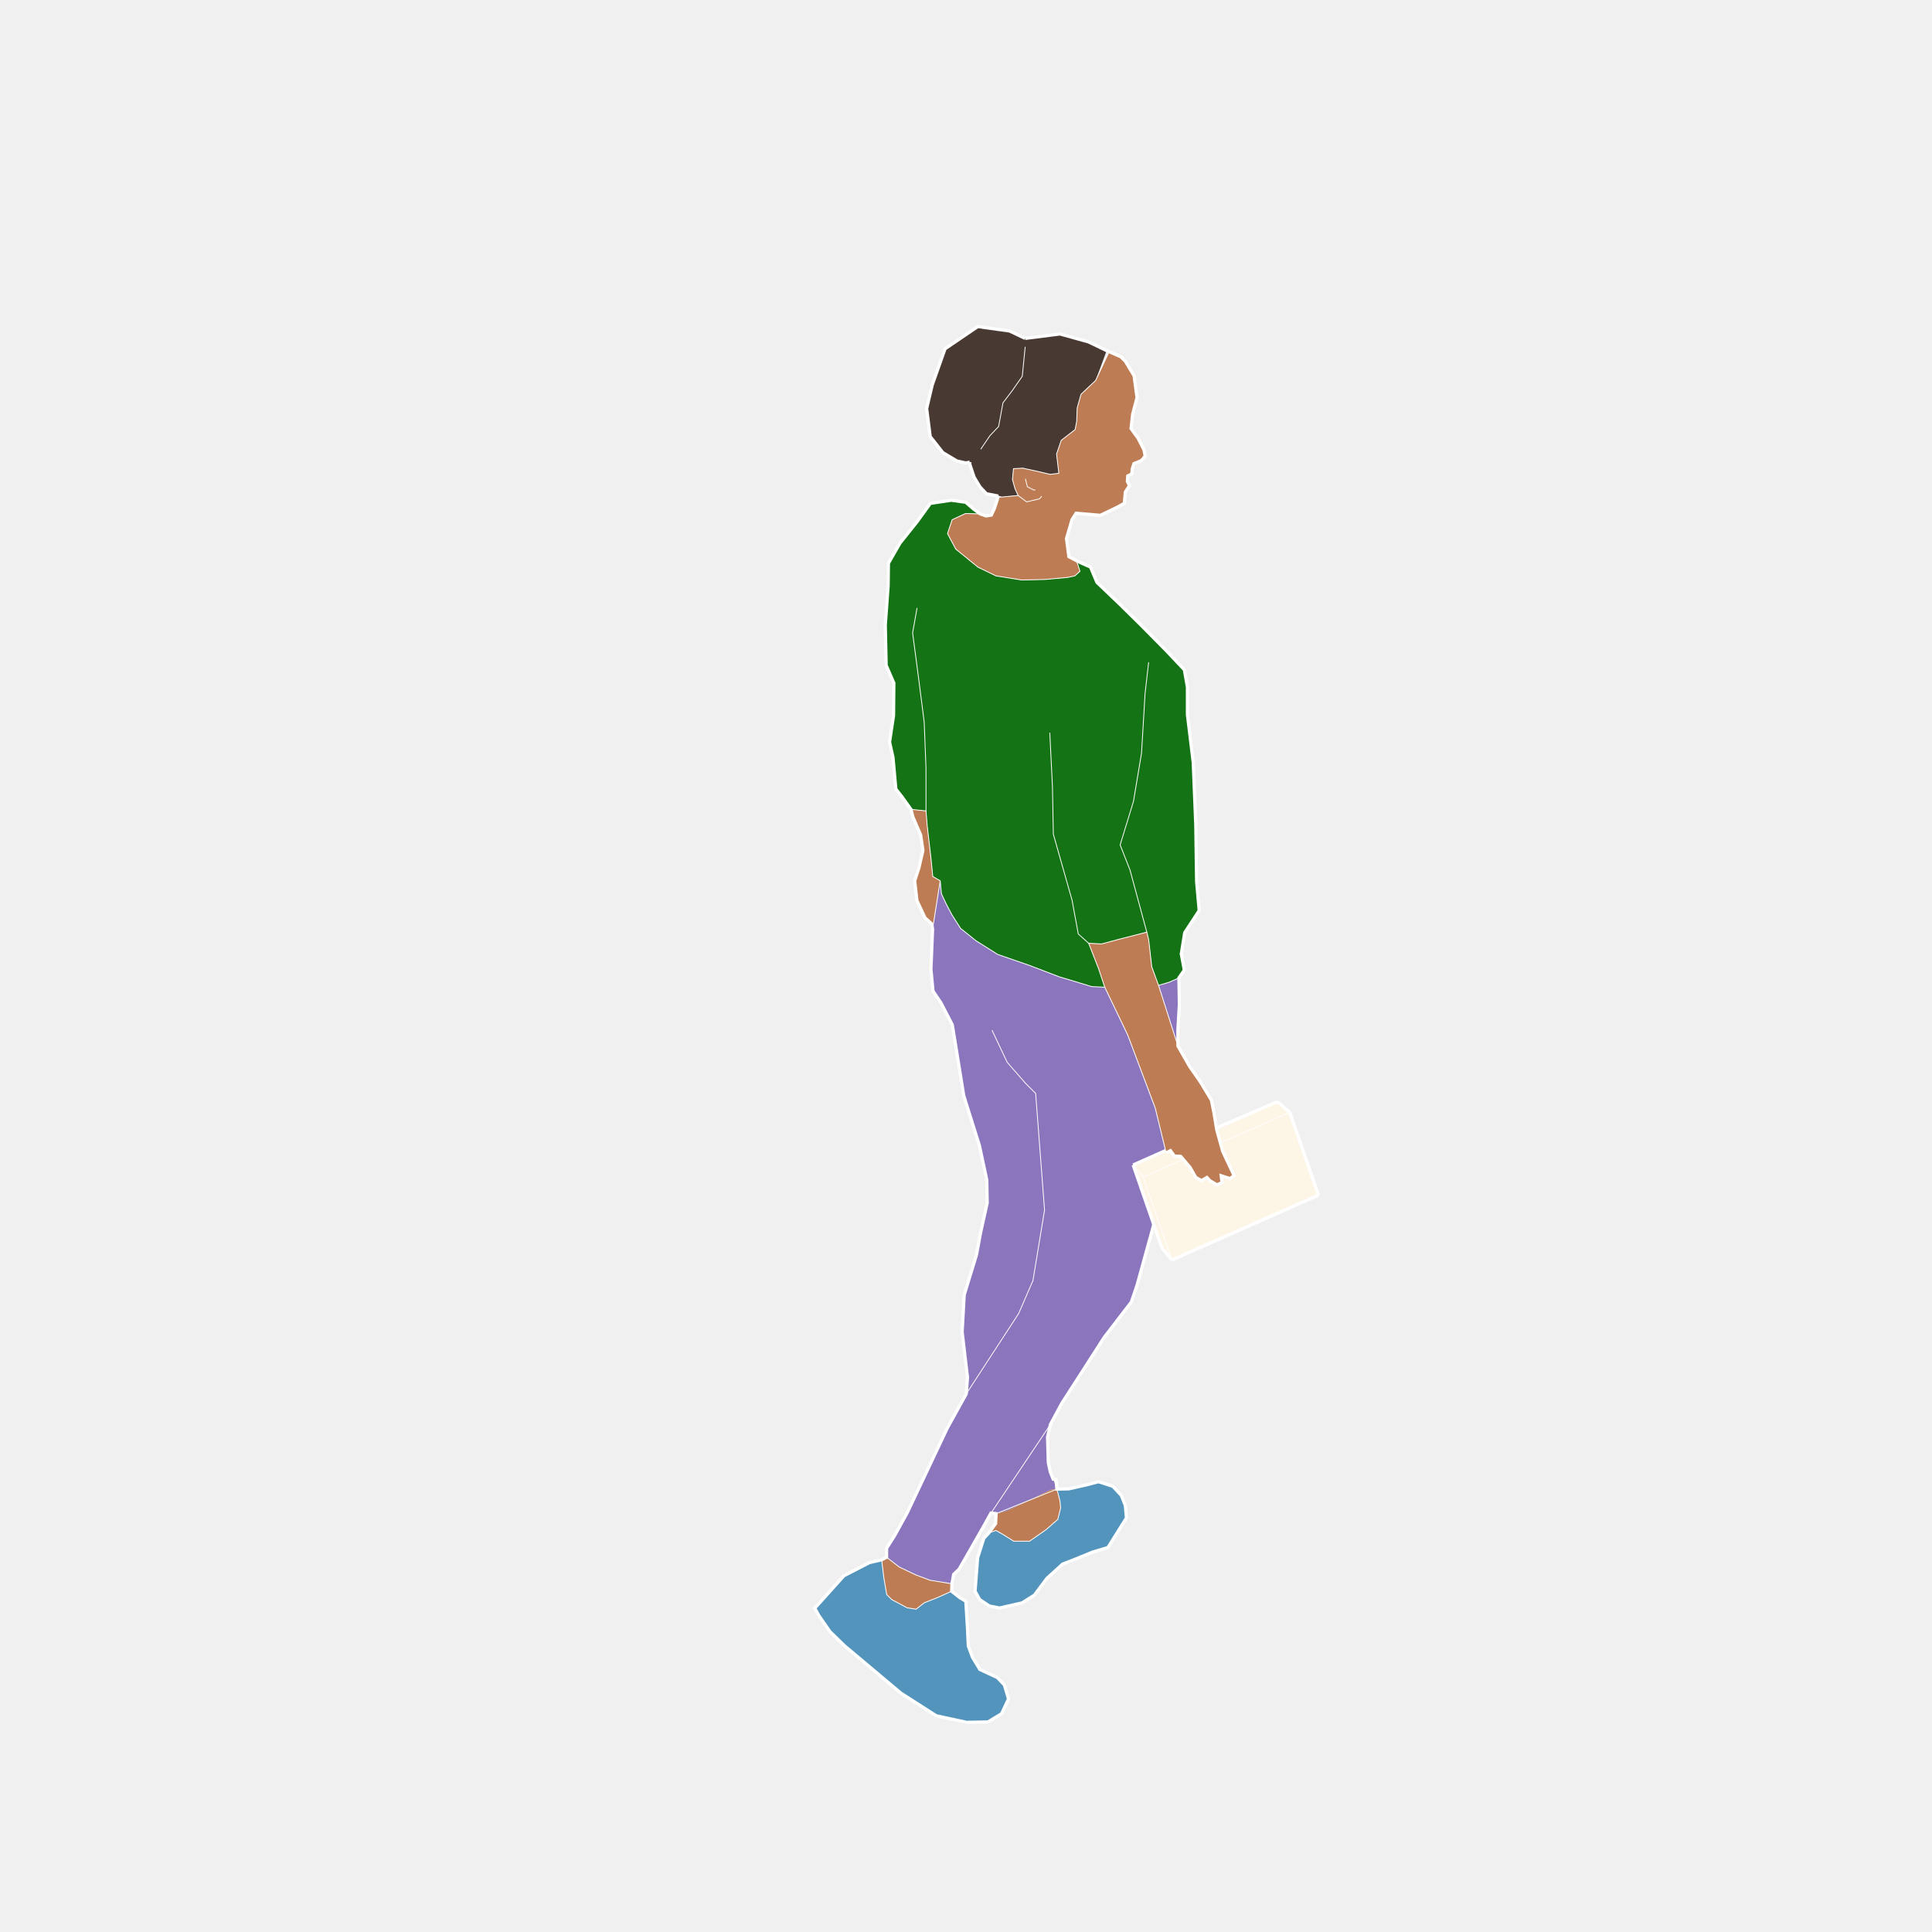
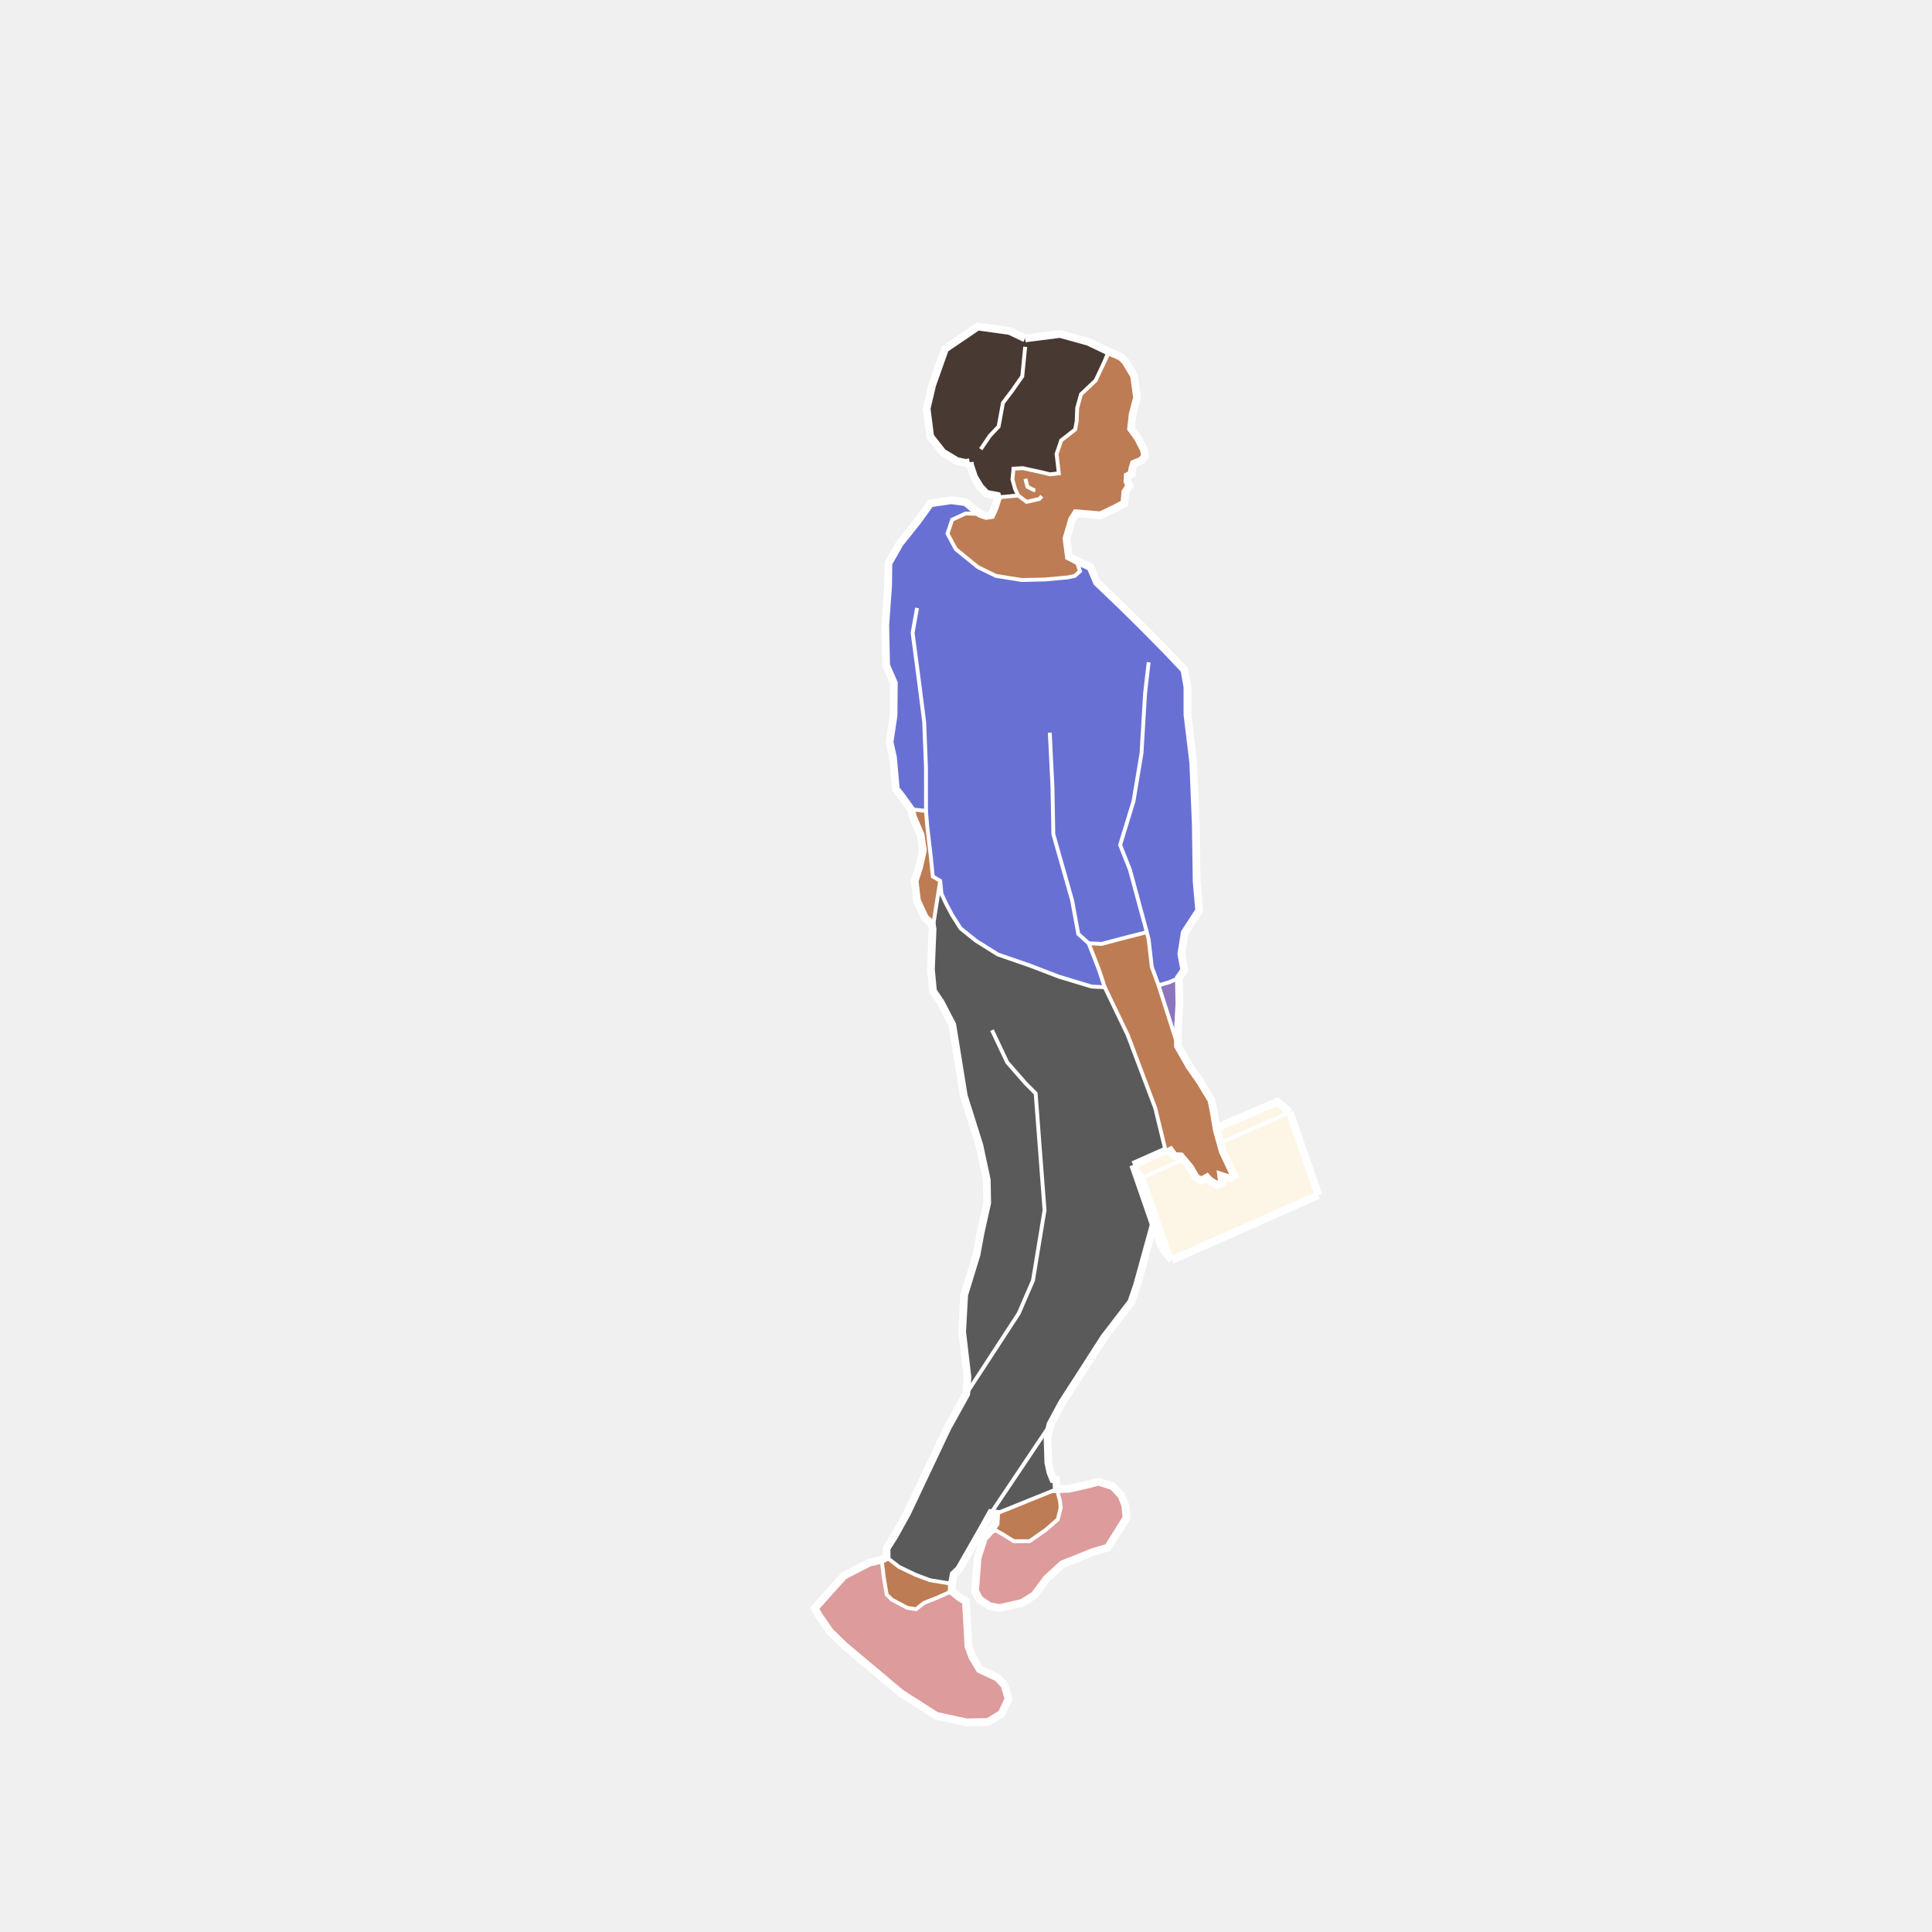
<svg xmlns="http://www.w3.org/2000/svg" version="1.1" width="120pt" height="120pt" viewBox="0 0 120 120" overflow="visible">
-   <path d="M65.999,97.15 L65.025,98.035 L64.245,99.08 L63.484,99.558 L62.085,99.877 L61.447,99.753 L60.845,99.346 L60.562,98.832 L60.721,96.76 L61.111,95.538 L61.412,95.219 L61.856,95.06 L62.256,95.282 L62.967,95.727 L63.946,95.727 L64.968,95.015 L65.702,94.371 L65.88,93.659 L65.835,93.214 L65.644,92.492 L66.388,92.474 L67.486,92.226 L68.23,92.031 L69.116,92.315 L69.647,92.881 L69.895,93.501 L69.966,94.28 L68.815,96.122 L67.858,96.406 L66.778,96.848 z" stroke="Black" stroke-width="0" fill="#5394BD" fill-opacity="1" />
-   <path d="M60.398,102.924 L60.857,103.689 L61.954,104.199 L62.387,104.658 L62.642,105.525 L62.209,106.443 L61.367,106.953 L60.041,106.979 L58.154,106.571 L55.961,105.168 L52.441,102.21 L51.549,101.343 L50.86,100.348 L50.605,99.889 L52.416,97.874 L53.997,97.058 L54.762,96.88 L54.896,97.995 L55.074,99.04 L55.386,99.351 L56.342,99.862 L56.897,99.951 L57.409,99.551 L58.254,99.218 L59.109,98.832 L59.607,99.226 L59.99,99.455 L60.092,101.139 L60.143,102.235 z" stroke="Black" stroke-width="0" fill="#5394BD" fill-opacity="1" />
+   <path d="M71.661,76.054 L71.517,76.589 L70.625,79.828 L70.268,80.873 L68.584,83.066 L67.258,85.132 L65.958,87.147 L65.243,88.473 L65.065,89.264 L65.113,90.845 L65.237,91.429 L65.414,91.872 L65.644,92.492 L65.28,92.525 L64.012,93.148 L62.545,93.837 L61.872,94.015 L61.553,93.979 L61.04,94.9 L60.261,96.264 L59.57,97.468 L59.233,97.787 L59.127,98.372 L57.765,98.15 L56.875,97.817 L55.852,97.328 L55.068,96.727 L55.068,96.166 L55.552,95.4 L56.343,93.972 L58.842,88.693 L60.015,86.577 L60.092,85.556 L59.76,82.726 L59.888,80.43 L60.653,77.931 L60.908,76.554 L61.316,74.718 L61.291,73.29 L60.832,71.147 L59.862,68.062 L59.327,64.746 L59.148,63.65 L58.434,62.273 L57.95,61.558 L57.822,60.207 L57.924,57.708 L58.398,54.709 L58.475,55.516 L58.782,56.169 L59.128,56.822 L59.666,57.667 L60.627,58.436 L61.971,59.281 L63.969,59.972 L65.775,60.664 L67.811,61.279 L68.618,61.317 L70.041,64.278 L71.753,68.821 L72.396,71.462 L70.381,72.358 z" stroke="Black" stroke-width="0" fill="#5A5A5A" fill-opacity="1" />
+   <path d="M74.272,51.215 L74.325,54.758 L74.484,56.556 L73.585,57.931 L73.373,59.253 L73.56,60.252 L73.223,60.742 L72.614,61.01 L71.96,61.202 L71.538,60.049 L71.346,58.359 L71.231,57.898 L69.578,58.32 L68.426,58.628 L67.619,58.589 L68.234,60.165 L68.618,61.317 L67.811,61.279 L65.775,60.664 L63.969,59.972 L61.971,59.281 L60.627,58.436 L59.666,57.667 L59.128,56.822 L58.782,56.169 L58.475,55.516 L58.398,54.709 L57.937,54.44 L57.822,53.287 L57.591,51.29 L57.515,50.367 L56.58,50.269 L55.996,49.455 L55.642,49.012 L55.465,47.046 L55.252,46.09 L55.5,44.443 L55.518,42.424 L55.04,41.326 L54.986,38.828 L55.164,36.384 L55.181,34.985 L55.89,33.746 L56.952,32.417 L57.377,31.833 L57.785,31.266 L59.078,31.071 L59.981,31.195 L60.477,31.62 L60.884,31.921 L59.971,31.895 L59.139,32.279 L58.851,33.144 L59.363,34.104 L60.74,35.225 L61.86,35.769 L63.461,36.025 L64.902,35.993 L66.311,35.865 L66.759,35.769 L67.079,35.481 L66.864,34.822 L67.092,34.94 L67.73,35.216 L68.134,36.172 L69.536,37.511 L70.875,38.829 L72.421,40.395 L73.564,41.601 L73.754,42.68 L73.754,44.393 L74.114,47.355 z" stroke="Black" stroke-width="0" fill="#6970D4" fill-opacity="1" />
+   <path d="M65.999,97.15 L65.025,98.035 L64.245,99.08 L63.484,99.558 L62.085,99.877 L61.447,99.753 L60.845,99.346 L60.562,98.832 L60.721,96.76 L61.111,95.538 L61.412,95.219 L61.856,95.06 L62.256,95.282 L62.967,95.727 L63.946,95.727 L64.968,95.015 L65.702,94.371 L65.88,93.659 L65.835,93.214 L65.644,92.492 L66.388,92.474 L67.486,92.226 L68.23,92.031 L69.116,92.315 L69.647,92.881 L69.895,93.501 L69.966,94.28 L68.815,96.122 L67.858,96.406 L66.778,96.848 z" stroke="Black" stroke-width="0" fill="#DD9B9B" fill-opacity="1" />
+   <path d="M60.398,102.924 L60.857,103.689 L61.954,104.199 L62.387,104.658 L62.642,105.525 L62.209,106.443 L61.367,106.953 L60.041,106.979 L58.154,106.571 L55.961,105.168 L52.441,102.21 L51.549,101.343 L50.86,100.348 L50.605,99.889 L52.416,97.874 L53.997,97.058 L54.762,96.88 L54.896,97.995 L55.074,99.04 L55.386,99.351 L56.342,99.862 L56.897,99.951 L57.409,99.551 L58.254,99.218 L59.109,98.832 L59.607,99.226 L59.99,99.455 L60.092,101.139 L60.143,102.235 z" stroke="Black" stroke-width="0" fill="#DD9B9B" fill-opacity="1" />
  <path d="M72.788,78.263 L72.162,77.501 L70.381,72.358 L72.396,71.462 L72.698,71.47 L72.946,71.806 L73.336,71.824 L73.92,72.515 L74.274,73.135 L74.628,73.329 L74.965,73.135 L75.142,73.329 L75.585,73.595 L75.904,73.453 L75.85,73.028 L76.4,73.205 L76.651,73.014 L75.947,71.514 L75.58,70.198 L79.343,68.43 L80.11,69.086 L81.891,74.228 z" stroke="Black" stroke-width="0" fill="#FDF5E6" fill-opacity="1" />
  <path d="M73.223,60.742 L73.254,62.364 L73.162,63.955 L73.162,64.965 L71.96,61.202 L72.614,61.01 z" stroke="Black" stroke-width="0" fill="#8B75BD" fill-opacity="1" />
-   <path d="M71.661,76.054 L71.517,76.589 L70.625,79.828 L70.268,80.873 L68.584,83.066 L67.258,85.132 L65.958,87.147 L65.243,88.473 L65.065,89.264 L65.113,90.845 L65.237,91.429 L65.414,91.872 L65.644,92.492 L65.28,92.525 L64.012,93.148 L62.545,93.837 L61.872,94.015 L61.553,93.979 L61.04,94.9 L60.261,96.264 L59.57,97.468 L59.233,97.787 L59.127,98.372 L57.765,98.15 L56.875,97.817 L55.852,97.328 L55.068,96.727 L55.068,96.166 L55.552,95.4 L56.343,93.972 L58.842,88.693 L60.015,86.577 L60.092,85.556 L59.76,82.726 L59.888,80.43 L60.653,77.931 L60.908,76.554 L61.316,74.718 L61.291,73.29 L60.832,71.147 L59.862,68.062 L59.327,64.746 L59.148,63.65 L58.434,62.273 L57.95,61.558 L57.822,60.207 L57.924,57.708 L58.398,54.709 L58.475,55.516 L58.782,56.169 L59.128,56.822 L59.666,57.667 L60.627,58.436 L61.971,59.281 L63.969,59.972 L65.775,60.664 L67.811,61.279 L68.618,61.317 L70.041,64.278 L71.753,68.821 L72.396,71.462 L70.381,72.358 z" stroke="Black" stroke-width="0" fill="#8B75BD" fill-opacity="1" />
-   <path d="M74.272,51.215 L74.325,54.758 L74.484,56.556 L73.585,57.931 L73.373,59.253 L73.56,60.252 L73.223,60.742 L72.614,61.01 L71.96,61.202 L71.538,60.049 L71.346,58.359 L71.231,57.898 L69.578,58.32 L68.426,58.628 L67.619,58.589 L68.234,60.165 L68.618,61.317 L67.811,61.279 L65.775,60.664 L63.969,59.972 L61.971,59.281 L60.627,58.436 L59.666,57.667 L59.128,56.822 L58.782,56.169 L58.475,55.516 L58.398,54.709 L57.937,54.44 L57.822,53.287 L57.591,51.29 L57.515,50.367 L56.58,50.269 L55.996,49.455 L55.642,49.012 L55.465,47.046 L55.252,46.09 L55.5,44.443 L55.518,42.424 L55.04,41.326 L54.986,38.828 L55.164,36.384 L55.181,34.985 L55.89,33.746 L56.952,32.417 L57.377,31.833 L57.785,31.266 L59.078,31.071 L59.981,31.195 L60.477,31.62 L60.884,31.921 L59.971,31.895 L59.139,32.279 L58.851,33.144 L59.363,34.104 L60.74,35.225 L61.86,35.769 L63.461,36.025 L64.902,35.993 L66.311,35.865 L66.759,35.769 L67.079,35.481 L66.864,34.822 L67.092,34.94 L67.73,35.216 L68.134,36.172 L69.536,37.511 L70.875,38.829 L72.421,40.395 L73.564,41.601 L73.754,42.68 L73.754,44.393 L74.114,47.355 z" stroke="Black" stroke-width="0" fill="#147314" fill-opacity="1" />
  <path d="M61.928,30.795 L61.269,30.668 L60.87,30.245 L60.503,29.638 L60.246,28.87 L59.995,28.757 L59.437,28.635 L58.561,28.111 L57.776,27.116 L57.555,25.373 L57.903,23.905 L58.698,21.664 L60.731,20.283 L62.707,20.558 L63.672,21.018 L65.838,20.743 L67.602,21.232 L68.736,21.777 L68.052,23.631 L67.144,24.488 L66.907,25.335 L66.875,26.167 L66.779,26.679 L65.914,27.352 L65.626,28.2 L65.766,29.398 L65.222,29.462 L64.55,29.302 L63.525,29.078 L62.949,29.11 L62.885,29.782 L63.045,30.358 L63.237,30.775 L62.212,30.871 z" stroke="Black" stroke-width="0" fill="#483933" fill-opacity="1" />
+   <path d="M66.864,34.822 L67.079,35.481 L66.759,35.769 L66.311,35.865 L64.902,35.993 L63.461,36.025 L61.86,35.769 L60.74,35.225 L59.363,34.104 L58.851,33.144 L59.139,32.279 L59.971,31.895 L60.884,31.921 L61.256,32.045 L61.575,31.992 L61.769,31.567 L61.964,30.965 L62.212,30.871 L63.237,30.775 L63.045,30.358 L62.885,29.782 L62.949,29.11 L63.525,29.078 L64.55,29.302 L65.222,29.462 L65.766,29.398 L65.626,28.2 L65.914,27.352 L66.779,26.679 L66.875,26.167 L66.907,25.335 L67.144,24.488 L68.052,23.631 L68.893,21.845 L69.613,22.158 L69.901,22.44 L70.44,23.339 L70.623,24.698 L70.351,25.729 L70.253,26.617 L70.689,27.222 L71.056,27.94 L71.128,28.33 L70.896,28.606 L70.429,28.798 L70.323,29.138 L70.301,29.435 L70.046,29.563 L70.025,29.903 L70.153,30.158 L69.898,30.562 L69.834,31.263 L69.366,31.518 L68.346,32.007 L66.837,31.879 L66.582,32.283 L66.242,33.452 L66.391,34.578 z" stroke="Black" stroke-width="0" fill="#BD7C54" fill-opacity="1" />
  <path d="M71.96,61.202 L73.162,64.965 L73.897,66.25 L74.539,67.168 L75.243,68.331 L75.396,69.096 L75.58,70.198 L75.947,71.514 L76.651,73.014 L76.4,73.205 L75.85,73.028 L75.904,73.453 L75.585,73.595 L75.142,73.329 L74.965,73.135 L74.628,73.329 L74.274,73.135 L73.92,72.515 L73.336,71.824 L72.946,71.806 L72.698,71.47 L72.432,71.611 L71.753,68.821 L70.041,64.278 L68.618,61.317 L68.234,60.165 L67.619,58.589 L68.426,58.628 L69.578,58.32 L71.231,57.898 L71.346,58.359 L71.538,60.049 z" stroke="Black" stroke-width="0" fill="#BD7C54" fill-opacity="1" />
+   <path d="M56.952,55.937 L56.811,54.714 L57.076,53.9 L57.324,52.819 L57.183,51.863 L56.704,50.747 L56.58,50.269 L57.515,50.367 L57.591,51.29 L57.822,53.287 L57.937,54.44 L58.398,54.709 L57.924,57.708 L57.873,57.389 L57.448,56.999 z" stroke="Black" stroke-width="0" fill="#BD7C54" fill-opacity="1" />
  <path d="M64.968,95.015 L63.946,95.727 L62.967,95.727 L62.256,95.282 L61.856,95.06 L61.412,95.219 L61.837,94.635 L61.872,94.015 L62.545,93.837 L64.012,93.148 L65.28,92.525 L65.644,92.492 L65.835,93.214 L65.88,93.659 L65.702,94.371 z" stroke="Black" stroke-width="0" fill="#BD7C54" fill-opacity="1" />
-   <path d="M56.952,55.937 L56.811,54.714 L57.076,53.9 L57.324,52.819 L57.183,51.863 L56.704,50.747 L56.58,50.269 L57.515,50.367 L57.591,51.29 L57.822,53.287 L57.937,54.44 L58.398,54.709 L57.924,57.708 L57.873,57.389 L57.448,56.999 z" stroke="Black" stroke-width="0" fill="#BD7C54" fill-opacity="1" />
-   <path d="M66.864,34.822 L67.079,35.481 L66.759,35.769 L66.311,35.865 L64.902,35.993 L63.461,36.025 L61.86,35.769 L60.74,35.225 L59.363,34.104 L58.851,33.144 L59.139,32.279 L59.971,31.895 L60.884,31.921 L61.256,32.045 L61.575,31.992 L61.769,31.567 L61.964,30.965 L62.212,30.871 L63.237,30.775 L63.045,30.358 L62.885,29.782 L62.949,29.11 L63.525,29.078 L64.55,29.302 L65.222,29.462 L65.766,29.398 L65.626,28.2 L65.914,27.352 L66.779,26.679 L66.875,26.167 L66.907,25.335 L67.144,24.488 L68.052,23.631 L68.893,21.845 L69.613,22.158 L69.901,22.44 L70.44,23.339 L70.623,24.698 L70.351,25.729 L70.253,26.617 L70.689,27.222 L71.056,27.94 L71.128,28.33 L70.896,28.606 L70.429,28.798 L70.323,29.138 L70.301,29.435 L70.046,29.563 L70.025,29.903 L70.153,30.158 L69.898,30.562 L69.834,31.263 L69.366,31.518 L68.346,32.007 L66.837,31.879 L66.582,32.283 L66.242,33.452 L66.391,34.578 z" stroke="Black" stroke-width="0" fill="#BD7C54" fill-opacity="1" />
  <path d="M54.896,97.995 L54.762,96.88 L55.068,96.727 L55.852,97.328 L56.875,97.817 L57.765,98.15 L59.127,98.372 L59.109,98.832 L58.254,99.218 L57.409,99.551 L56.897,99.951 L56.342,99.862 L55.386,99.351 L55.074,99.04 z" stroke="Black" stroke-width="0" fill="#BD7C54" fill-opacity="1" />
-   <path d="M61.553,93.979 L65.244,88.473" stroke="#FFFFFF" stroke-width="0.05" fill="none" />
-   <path d="M60.884,31.921 L59.971,31.895 L59.139,32.279 L58.851,33.144 L59.363,34.104 L60.74,35.225 L61.86,35.769 L63.461,36.025 L64.902,35.993 L66.311,35.865 L66.759,35.769 L67.079,35.481 L66.864,34.822" stroke="#FFFFFF" stroke-width="0.05" fill="none" />
-   <path d="M60.916,27.901 L61.486,27.061 L62.026,26.491 L62.296,25.021 L62.866,24.271 L63.496,23.371 L63.676,21.541" stroke="#FFFFFF" stroke-width="0.05" fill="none" />
-   <path d="M68.893,21.845 L68.052,23.631 L67.144,24.488 L66.907,25.335 L66.875,26.167 L66.779,26.679 L65.914,27.352 L65.626,28.2 L65.766,29.398 L65.222,29.462 L64.55,29.302 L63.525,29.078 L62.949,29.11 L62.885,29.782 L63.045,30.358 L63.237,30.775 L62.212,30.871 L61.928,30.795" stroke="#FFFFFF" stroke-width="0.05" fill="none" />
-   <path d="M67.619,58.589 L66.974,58.01 L66.587,55.908 L65.425,51.814 L65.37,48.881 L65.204,45.507" stroke="#FFFFFF" stroke-width="0.05" fill="none" />
-   <path d="M54.762,96.88 L54.896,97.995 L55.074,99.04 L55.386,99.351 L56.342,99.862 L56.897,99.951 L57.409,99.551 L58.254,99.218 L59.109,98.832" stroke="#FFFFFF" stroke-width="0.05" fill="none" />
-   <path d="M70.381,72.358 L71.007,73.121" stroke="#FFFFFF" stroke-width="0.05" fill="none" />
-   <path d="M73.223,60.742 L72.614,61.01 L71.961,61.202 L71.538,60.049 L71.346,58.359 L71.231,57.898 L69.578,58.32 L68.426,58.628 L67.619,58.589 L68.234,60.165 L68.618,61.317 L67.811,61.279 L65.775,60.664 L63.969,59.972 L61.971,59.281 L60.627,58.436 L59.666,57.667 L59.128,56.822 L58.782,56.169 L58.475,55.516 L58.398,54.709 L57.937,54.44 L57.822,53.287 L57.591,51.29 L57.515,50.367 L56.58,50.269" stroke="#FFFFFF" stroke-width="0.05" fill="none" />
-   <path d="M55.068,96.727 L55.852,97.328 L56.875,97.817 L57.765,98.15 L59.127,98.372" stroke="#FFFFFF" stroke-width="0.05" fill="none" />
-   <path d="M61.872,94.015 L65.644,92.492" stroke="#FFFFFF" stroke-width="0.05" fill="none" />
-   <path d="M71.345,41.136 L71.123,43.072 L70.902,46.779 L70.404,49.767 L69.574,52.478 L70.183,54.027 L71.231,57.898" stroke="#FFFFFF" stroke-width="0.05" fill="none" />
-   <path d="M57.515,50.367 L57.514,47.664 L57.403,44.843 L57.071,42.243 L56.684,39.31 L56.96,37.761" stroke="#FFFFFF" stroke-width="0.05" fill="none" />
-   <path d="M57.924,57.708 L58.398,54.709" stroke="#FFFFFF" stroke-width="0.05" fill="none" />
-   <path d="M61.615,63.986 L62.556,65.978 L63.717,67.306 L64.326,67.914 L64.879,75.162 L64.16,79.532 L63.275,81.579 L60.015,86.577" stroke="#FFFFFF" stroke-width="0.05" fill="none" />
-   <path d="M71.007,73.121 L72.788,78.263" stroke="#FFFFFF" stroke-width="0.05" fill="none" />
-   <path d="M75.801,70.989 L80.11,69.086" stroke="#FFFFFF" stroke-width="0.05" fill="none" />
-   <path d="M73.162,64.965 L71.961,61.202" stroke="#FFFFFF" stroke-width="0.05" fill="none" />
-   <path d="M68.618,61.317 L70.041,64.278 L71.753,68.821 L72.432,71.611" stroke="#FFFFFF" stroke-width="0.05" fill="none" />
-   <path d="M71.007,73.121 L73.492,72.009" stroke="#FFFFFF" stroke-width="0.05" fill="none" />
-   <path d="M63.237,30.775 L63.767,31.173 L64.554,30.988 L64.709,30.818" stroke="#FFFFFF" stroke-width="0.05" fill="none" />
-   <path d="M63.69,29.737 L63.813,30.231 L64.199,30.432 L64.307,30.432" stroke="#FFFFFF" stroke-width="0.05" fill="none" />
-   <path d="M61.412,95.219 L61.856,95.06 L62.256,95.282 L62.967,95.727 L63.946,95.727 L64.968,95.015 L65.702,94.371 L65.88,93.659 L65.835,93.215 L65.644,92.492" stroke="#FFFFFF" stroke-width="0.05" fill="none" />
-   <path d="M72.396,71.462 L70.381,72.358" stroke="#FFFFFF" stroke-width="0.2" fill="none" />
-   <path d="M72.162,77.501 L72.788,78.263" stroke="#FFFFFF" stroke-width="0.2" fill="none" />
-   <path d="M72.432,71.611 L72.698,71.47 L72.946,71.806 L73.336,71.824 L73.92,72.515 L74.274,73.135 L74.629,73.329 L74.965,73.135 L75.142,73.329 L75.585,73.595 L75.904,73.453 L75.851,73.028 L76.4,73.205 L76.651,73.014 L75.947,71.514 L75.58,70.198 L75.396,69.096 L75.243,68.331 L74.539,67.168 L73.897,66.25 L73.162,64.965 L73.162,63.955 L73.254,62.364 L73.223,60.742 L73.56,60.252 L73.373,59.253 L73.585,57.931 L74.484,56.556 L74.325,54.758 L74.272,51.215 L74.114,47.355 L73.754,44.393 L73.754,42.68 L73.564,41.601 L72.422,40.395 L70.875,38.829 L69.536,37.511 L68.134,36.172 L67.73,35.216 L67.092,34.94 L66.391,34.578 L66.242,33.452 L66.582,32.283 L66.837,31.879 L68.346,32.007 L69.366,31.518 L69.834,31.263 L69.898,30.562 L70.153,30.158 L70.025,29.903 L70.046,29.563 L70.301,29.435 L70.323,29.138 L70.429,28.798 L70.896,28.606 L71.128,28.33 L71.056,27.94 L70.689,27.222 L70.253,26.617 L70.351,25.729 L70.623,24.698 L70.44,23.339 L69.901,22.44 L69.613,22.158 L68.736,21.777 L67.602,21.232 L65.838,20.743 L63.672,21.018" stroke="#FFFFFF" stroke-width="0.2" fill="none" />
-   <path d="M80.11,69.086 L81.891,74.228" stroke="#FFFFFF" stroke-width="0.2" fill="none" />
-   <path d="M71.661,76.054 L71.517,76.589 L70.625,79.828 L70.268,80.873 L68.584,83.066 L67.258,85.132 L65.958,87.147 L65.244,88.473 L65.065,89.264 L65.113,90.845 L65.237,91.429 L65.414,91.872 L65.591,91.89 L65.644,92.492 L66.388,92.474 L67.486,92.226 L68.23,92.031 L69.116,92.315 L69.647,92.881 L69.895,93.501 L69.966,94.281 L68.815,96.122 L67.858,96.406 L66.778,96.848 L65.999,97.15 L65.025,98.035 L64.245,99.08 L63.484,99.558 L62.085,99.877 L61.447,99.753 L60.845,99.346 L60.562,98.832 L60.721,96.76 L61.111,95.538 L61.412,95.219 L61.837,94.635 L61.872,94.015 L61.553,93.979 L61.04,94.9 L60.261,96.264 L59.57,97.468 L59.233,97.787 L59.127,98.372 L59.109,98.832 L59.607,99.226 L59.99,99.455 L60.092,101.139 L60.143,102.235 L60.398,102.924 L60.857,103.689 L61.954,104.199 L62.387,104.658 L62.642,105.525 L62.209,106.443 L61.367,106.953 L60.041,106.979 L58.154,106.571 L55.961,105.168 L52.441,102.21 L51.549,101.343 L50.86,100.348 L50.605,99.889 L52.416,97.874 L53.997,97.058 L54.762,96.88 L55.068,96.727 L55.068,96.166 L55.553,95.401 L56.343,93.972 L58.842,88.693 L60.015,86.577 L60.092,85.556 L59.76,82.726 L59.888,80.43 L60.653,77.931 L60.908,76.554 L61.316,74.718 L61.291,73.29 L60.832,71.147 L59.862,68.062 L59.327,64.746 L59.148,63.65 L58.434,62.273 L57.95,61.558 L57.822,60.207 L57.924,57.708 L57.873,57.389 L57.448,56.999 L56.952,55.937 L56.811,54.715 L57.076,53.9 L57.324,52.82 L57.183,51.863 L56.704,50.747 L56.58,50.269 L55.996,49.455 L55.642,49.012 L55.465,47.046 L55.252,46.09 L55.5,44.443 L55.518,42.424 L55.04,41.326 L54.986,38.828 L55.164,36.384 L55.181,34.985 L55.89,33.746 L56.952,32.417 L57.377,31.833 L57.785,31.266 L59.078,31.071 L59.981,31.195 L60.477,31.62 L60.884,31.921 L61.256,32.045 L61.575,31.992 L61.769,31.567 L61.964,30.965 L61.928,30.795 L61.269,30.668 L60.87,30.245 L60.504,29.638 L60.246,28.87 L60.232,28.705" stroke="#FFFFFF" stroke-width="0.2" fill="none" />
-   <path d="M70.381,72.358 L72.162,77.501" stroke="#FFFFFF" stroke-width="0.2" fill="none" />
-   <path d="M79.343,68.43 L75.556,70.057" stroke="#FFFFFF" stroke-width="0.2" fill="none" />
-   <path d="M72.788,78.263 L81.891,74.228" stroke="#FFFFFF" stroke-width="0.2" fill="none" />
-   <path d="M63.672,21.018 L62.707,20.558 L60.731,20.283 L58.698,21.664 L57.903,23.905 L57.555,25.373 L57.776,27.116 L58.561,28.111 L59.437,28.635 L59.995,28.757 L60.232,28.705" stroke="#FFFFFF" stroke-width="0.2" fill="none" />
-   <path d="M80.11,69.086 L79.343,68.43" stroke="#FFFFFF" stroke-width="0.2" fill="none" />
+   <path d="M63.237,30.775 L63.767,31.173 L64.554,30.988 L64.709,30.818" stroke="#FFFFFF" stroke-width="0.24" fill="none" />
+   <path d="M71.345,41.136 L71.123,43.072 L70.902,46.779 L70.404,49.767 L69.574,52.478 L70.183,54.027 L71.231,57.898" stroke="#FFFFFF" stroke-width="0.24" fill="none" />
+   <path d="M57.515,50.367 L57.514,47.664 L57.403,44.843 L57.071,42.243 L56.684,39.31 L56.96,37.761" stroke="#FFFFFF" stroke-width="0.24" fill="none" />
+   <path d="M61.553,93.979 L65.244,88.473" stroke="#FFFFFF" stroke-width="0.24" fill="none" />
+   <path d="M75.801,70.989 L80.11,69.086" stroke="#FFFFFF" stroke-width="0.24" fill="none" />
+   <path d="M67.619,58.589 L66.974,58.01 L66.587,55.908 L65.425,51.814 L65.37,48.881 L65.204,45.507" stroke="#FFFFFF" stroke-width="0.24" fill="none" />
+   <path d="M63.69,29.737 L63.813,30.231 L64.199,30.432 L64.307,30.432" stroke="#FFFFFF" stroke-width="0.24" fill="none" />
+   <path d="M73.223,60.742 L72.614,61.01 L71.961,61.202 L71.538,60.049 L71.346,58.359 L71.231,57.898 L69.578,58.32 L68.426,58.628 L67.619,58.589 L68.234,60.165 L68.618,61.317 L67.811,61.279 L65.775,60.664 L63.969,59.972 L61.971,59.281 L60.627,58.436 L59.666,57.667 L59.128,56.822 L58.782,56.169 L58.475,55.516 L58.398,54.709 L57.937,54.44 L57.822,53.287 L57.591,51.29 L57.515,50.367 L56.58,50.269" stroke="#FFFFFF" stroke-width="0.24" fill="none" />
+   <path d="M71.007,73.121 L72.788,78.263" stroke="#FFFFFF" stroke-width="0.24" fill="none" />
+   <path d="M60.916,27.901 L61.486,27.061 L62.026,26.491 L62.296,25.021 L62.866,24.271 L63.496,23.371 L63.676,21.541" stroke="#FFFFFF" stroke-width="0.24" fill="none" />
+   <path d="M73.162,64.965 L71.961,61.202" stroke="#FFFFFF" stroke-width="0.24" fill="none" />
+   <path d="M61.872,94.015 L65.644,92.492" stroke="#FFFFFF" stroke-width="0.24" fill="none" />
+   <path d="M60.884,31.921 L59.971,31.895 L59.139,32.279 L58.851,33.144 L59.363,34.104 L60.74,35.225 L61.86,35.769 L63.461,36.025 L64.902,35.993 L66.311,35.865 L66.759,35.769 L67.079,35.481 L66.864,34.822" stroke="#FFFFFF" stroke-width="0.24" fill="none" />
+   <path d="M55.068,96.727 L55.852,97.328 L56.875,97.817 L57.765,98.15 L59.127,98.372" stroke="#FFFFFF" stroke-width="0.24" fill="none" />
+   <path d="M61.615,63.986 L62.556,65.978 L63.717,67.306 L64.326,67.914 L64.879,75.162 L64.16,79.532 L63.275,81.579 L60.015,86.577" stroke="#FFFFFF" stroke-width="0.24" fill="none" />
+   <path d="M71.007,73.121 L73.492,72.009" stroke="#FFFFFF" stroke-width="0.24" fill="none" />
+   <path d="M57.924,57.708 L58.398,54.709" stroke="#FFFFFF" stroke-width="0.24" fill="none" />
+   <path d="M68.618,61.317 L70.041,64.278 L71.753,68.821 L72.432,71.611" stroke="#FFFFFF" stroke-width="0.24" fill="none" />
+   <path d="M70.381,72.358 L71.007,73.121" stroke="#FFFFFF" stroke-width="0.24" fill="none" />
+   <path d="M68.893,21.845 L68.052,23.631 L67.144,24.488 L66.907,25.335 L66.875,26.167 L66.779,26.679 L65.914,27.352 L65.626,28.2 L65.766,29.398 L65.222,29.462 L64.55,29.302 L63.525,29.078 L62.949,29.11 L62.885,29.782 L63.045,30.358 L63.237,30.775 L62.212,30.871 L61.928,30.795" stroke="#FFFFFF" stroke-width="0.24" fill="none" />
+   <path d="M61.412,95.219 L61.856,95.06 L62.256,95.282 L62.967,95.727 L63.946,95.727 L64.968,95.015 L65.702,94.371 L65.88,93.659 L65.835,93.215 L65.644,92.492" stroke="#FFFFFF" stroke-width="0.24" fill="none" />
+   <path d="M54.762,96.88 L54.896,97.995 L55.074,99.04 L55.386,99.351 L56.342,99.862 L56.897,99.951 L57.409,99.551 L58.254,99.218 L59.109,98.832" stroke="#FFFFFF" stroke-width="0.24" fill="none" />
+   <path d="M80.11,69.086 L81.891,74.228" stroke="#FFFFFF" stroke-width="0.48" fill="none" />
+   <path d="M70.381,72.358 L72.162,77.501" stroke="#FFFFFF" stroke-width="0.48" fill="none" />
+   <path d="M72.788,78.263 L81.891,74.228" stroke="#FFFFFF" stroke-width="0.48" fill="none" />
+   <path d="M72.162,77.501 L72.788,78.263" stroke="#FFFFFF" stroke-width="0.48" fill="none" />
+   <path d="M72.396,71.462 L70.381,72.358" stroke="#FFFFFF" stroke-width="0.48" fill="none" />
+   <path d="M80.11,69.086 L79.343,68.43 L75.556,70.057" stroke="#FFFFFF" stroke-width="0.48" fill="none" />
+   <path d="M63.672,21.018 L62.707,20.558 L60.731,20.283 L58.698,21.664 L57.903,23.905 L57.555,25.373 L57.776,27.116 L58.561,28.111 L59.437,28.635 L59.995,28.757 L60.232,28.705" stroke="#FFFFFF" stroke-width="0.48" fill="none" />
+   <path d="M71.661,76.054 L71.517,76.589 L70.625,79.828 L70.268,80.873 L68.584,83.066 L67.258,85.132 L65.958,87.147 L65.244,88.473 L65.065,89.264 L65.113,90.845 L65.237,91.429 L65.414,91.872 L65.591,91.89 L65.644,92.492 L66.388,92.474 L67.486,92.226 L68.23,92.031 L69.116,92.315 L69.647,92.881 L69.895,93.501 L69.966,94.281 L68.815,96.122 L67.858,96.406 L66.778,96.848 L65.999,97.15 L65.025,98.035 L64.245,99.08 L63.484,99.558 L62.085,99.877 L61.447,99.753 L60.845,99.346 L60.562,98.832 L60.721,96.76 L61.111,95.538 L61.412,95.219 L61.837,94.635 L61.872,94.015 L61.553,93.979 L61.04,94.9 L60.261,96.264 L59.57,97.468 L59.233,97.787 L59.127,98.372 L59.109,98.832 L59.607,99.226 L59.99,99.455 L60.092,101.139 L60.143,102.235 L60.398,102.924 L60.857,103.689 L61.954,104.199 L62.387,104.658 L62.642,105.525 L62.209,106.443 L61.367,106.953 L60.041,106.979 L58.154,106.571 L55.961,105.168 L52.441,102.21 L51.549,101.343 L50.86,100.348 L50.605,99.889 L52.416,97.874 L53.997,97.058 L54.762,96.88 L55.068,96.727 L55.068,96.166 L55.553,95.401 L56.343,93.972 L58.842,88.693 L60.015,86.577 L60.092,85.556 L59.76,82.726 L59.888,80.43 L60.653,77.931 L60.908,76.554 L61.316,74.718 L61.291,73.29 L60.832,71.147 L59.862,68.062 L59.327,64.746 L59.148,63.65 L58.434,62.273 L57.95,61.558 L57.822,60.207 L57.924,57.708 L57.873,57.389 L57.448,56.999 L56.952,55.937 L56.811,54.715 L57.076,53.9 L57.324,52.82 L57.183,51.863 L56.704,50.747 L56.58,50.269 L55.996,49.455 L55.642,49.012 L55.465,47.046 L55.252,46.09 L55.5,44.443 L55.518,42.424 L55.04,41.326 L54.986,38.828 L55.164,36.384 L55.181,34.985 L55.89,33.746 L56.952,32.417 L57.377,31.833 L57.785,31.266 L59.078,31.071 L59.981,31.195 L60.477,31.62 L60.884,31.921 L61.256,32.045 L61.575,31.992 L61.769,31.567 L61.964,30.965 L61.928,30.795 L61.269,30.668 L60.87,30.245 L60.504,29.638 L60.246,28.87 L60.232,28.705" stroke="#FFFFFF" stroke-width="0.48" fill="none" />
+   <path d="M72.432,71.611 L72.698,71.47 L72.946,71.806 L73.336,71.824 L73.92,72.515 L74.274,73.135 L74.629,73.329 L74.965,73.135 L75.142,73.329 L75.585,73.595 L75.904,73.453 L75.851,73.028 L76.4,73.205 L76.651,73.014 L75.947,71.514 L75.58,70.198 L75.396,69.096 L75.243,68.331 L74.539,67.168 L73.897,66.25 L73.162,64.965 L73.162,63.955 L73.254,62.364 L73.223,60.742 L73.56,60.252 L73.373,59.253 L73.585,57.931 L74.484,56.556 L74.325,54.758 L74.272,51.215 L74.114,47.355 L73.754,44.393 L73.754,42.68 L73.564,41.601 L72.422,40.395 L70.875,38.829 L69.536,37.511 L68.134,36.172 L67.73,35.216 L67.092,34.94 L66.391,34.578 L66.242,33.452 L66.582,32.283 L66.837,31.879 L68.346,32.007 L69.366,31.518 L69.834,31.263 L69.898,30.562 L70.153,30.158 L70.025,29.903 L70.046,29.563 L70.301,29.435 L70.323,29.138 L70.429,28.798 L70.896,28.606 L71.128,28.33 L71.056,27.94 L70.689,27.222 L70.253,26.617 L70.351,25.729 L70.623,24.698 L70.44,23.339 L69.901,22.44 L69.613,22.158 L68.736,21.777 L67.602,21.232 L65.838,20.743 L63.672,21.018" stroke="#FFFFFF" stroke-width="0.48" fill="none" />
</svg>
